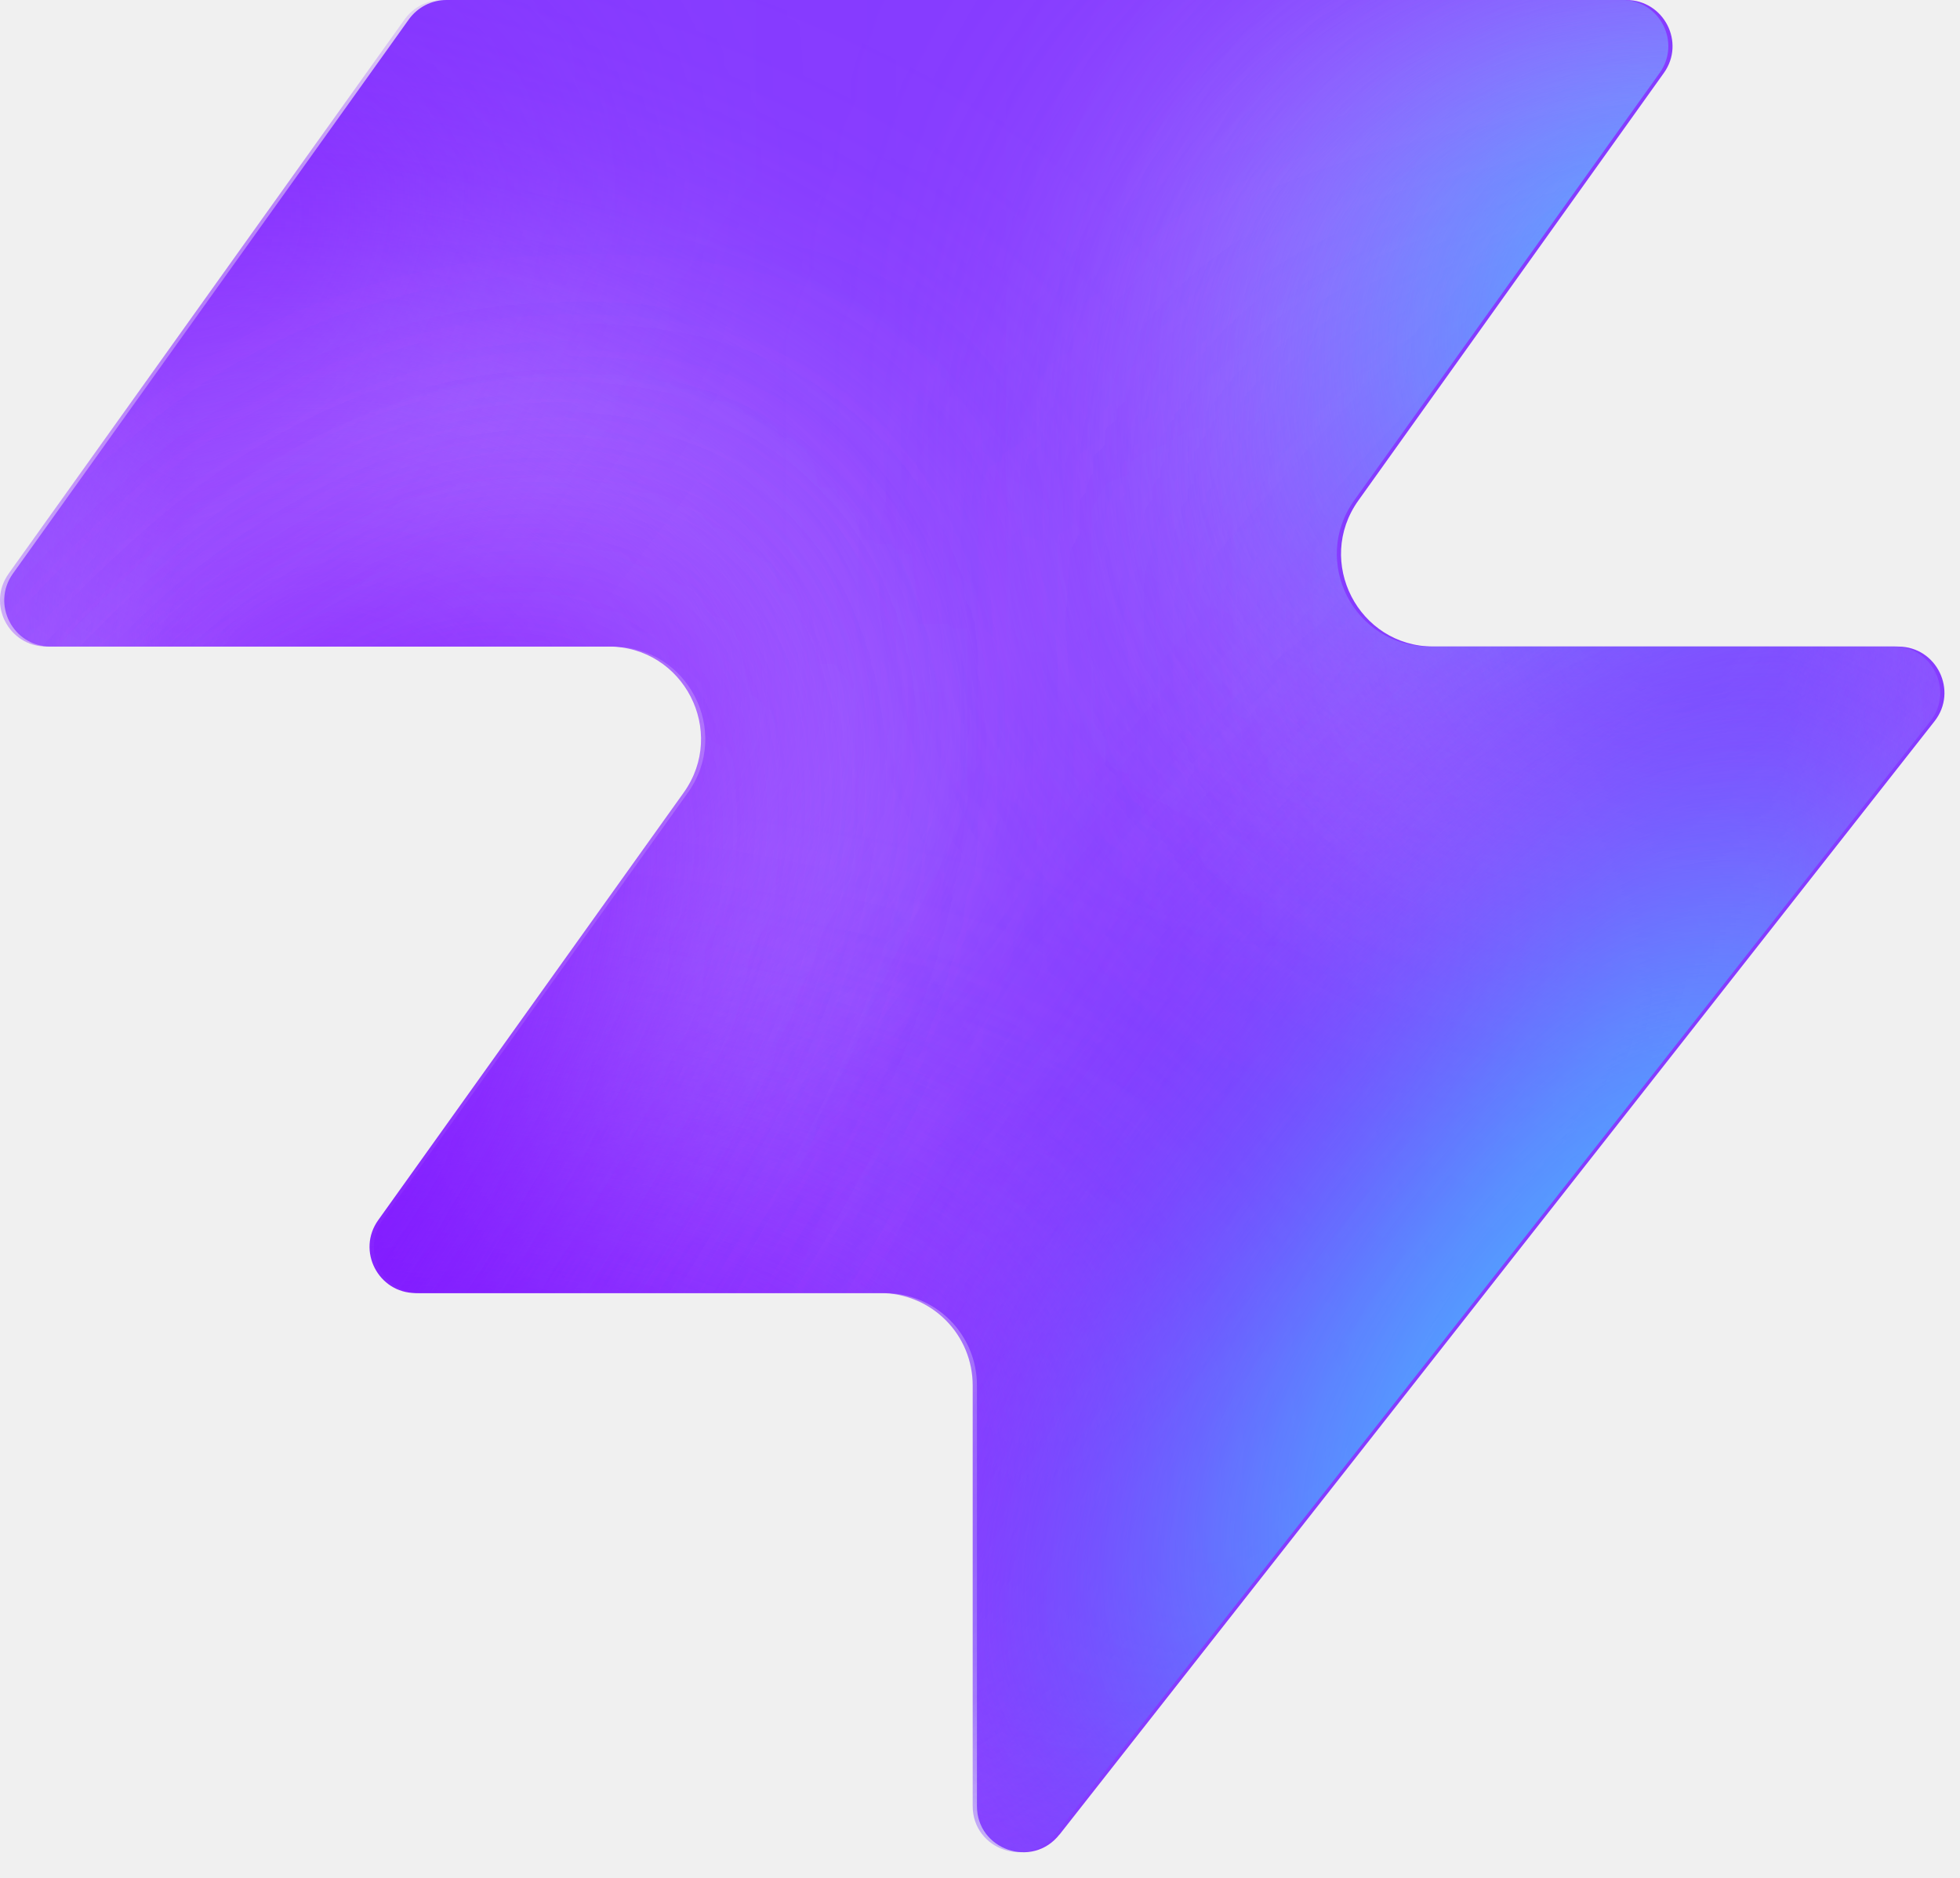
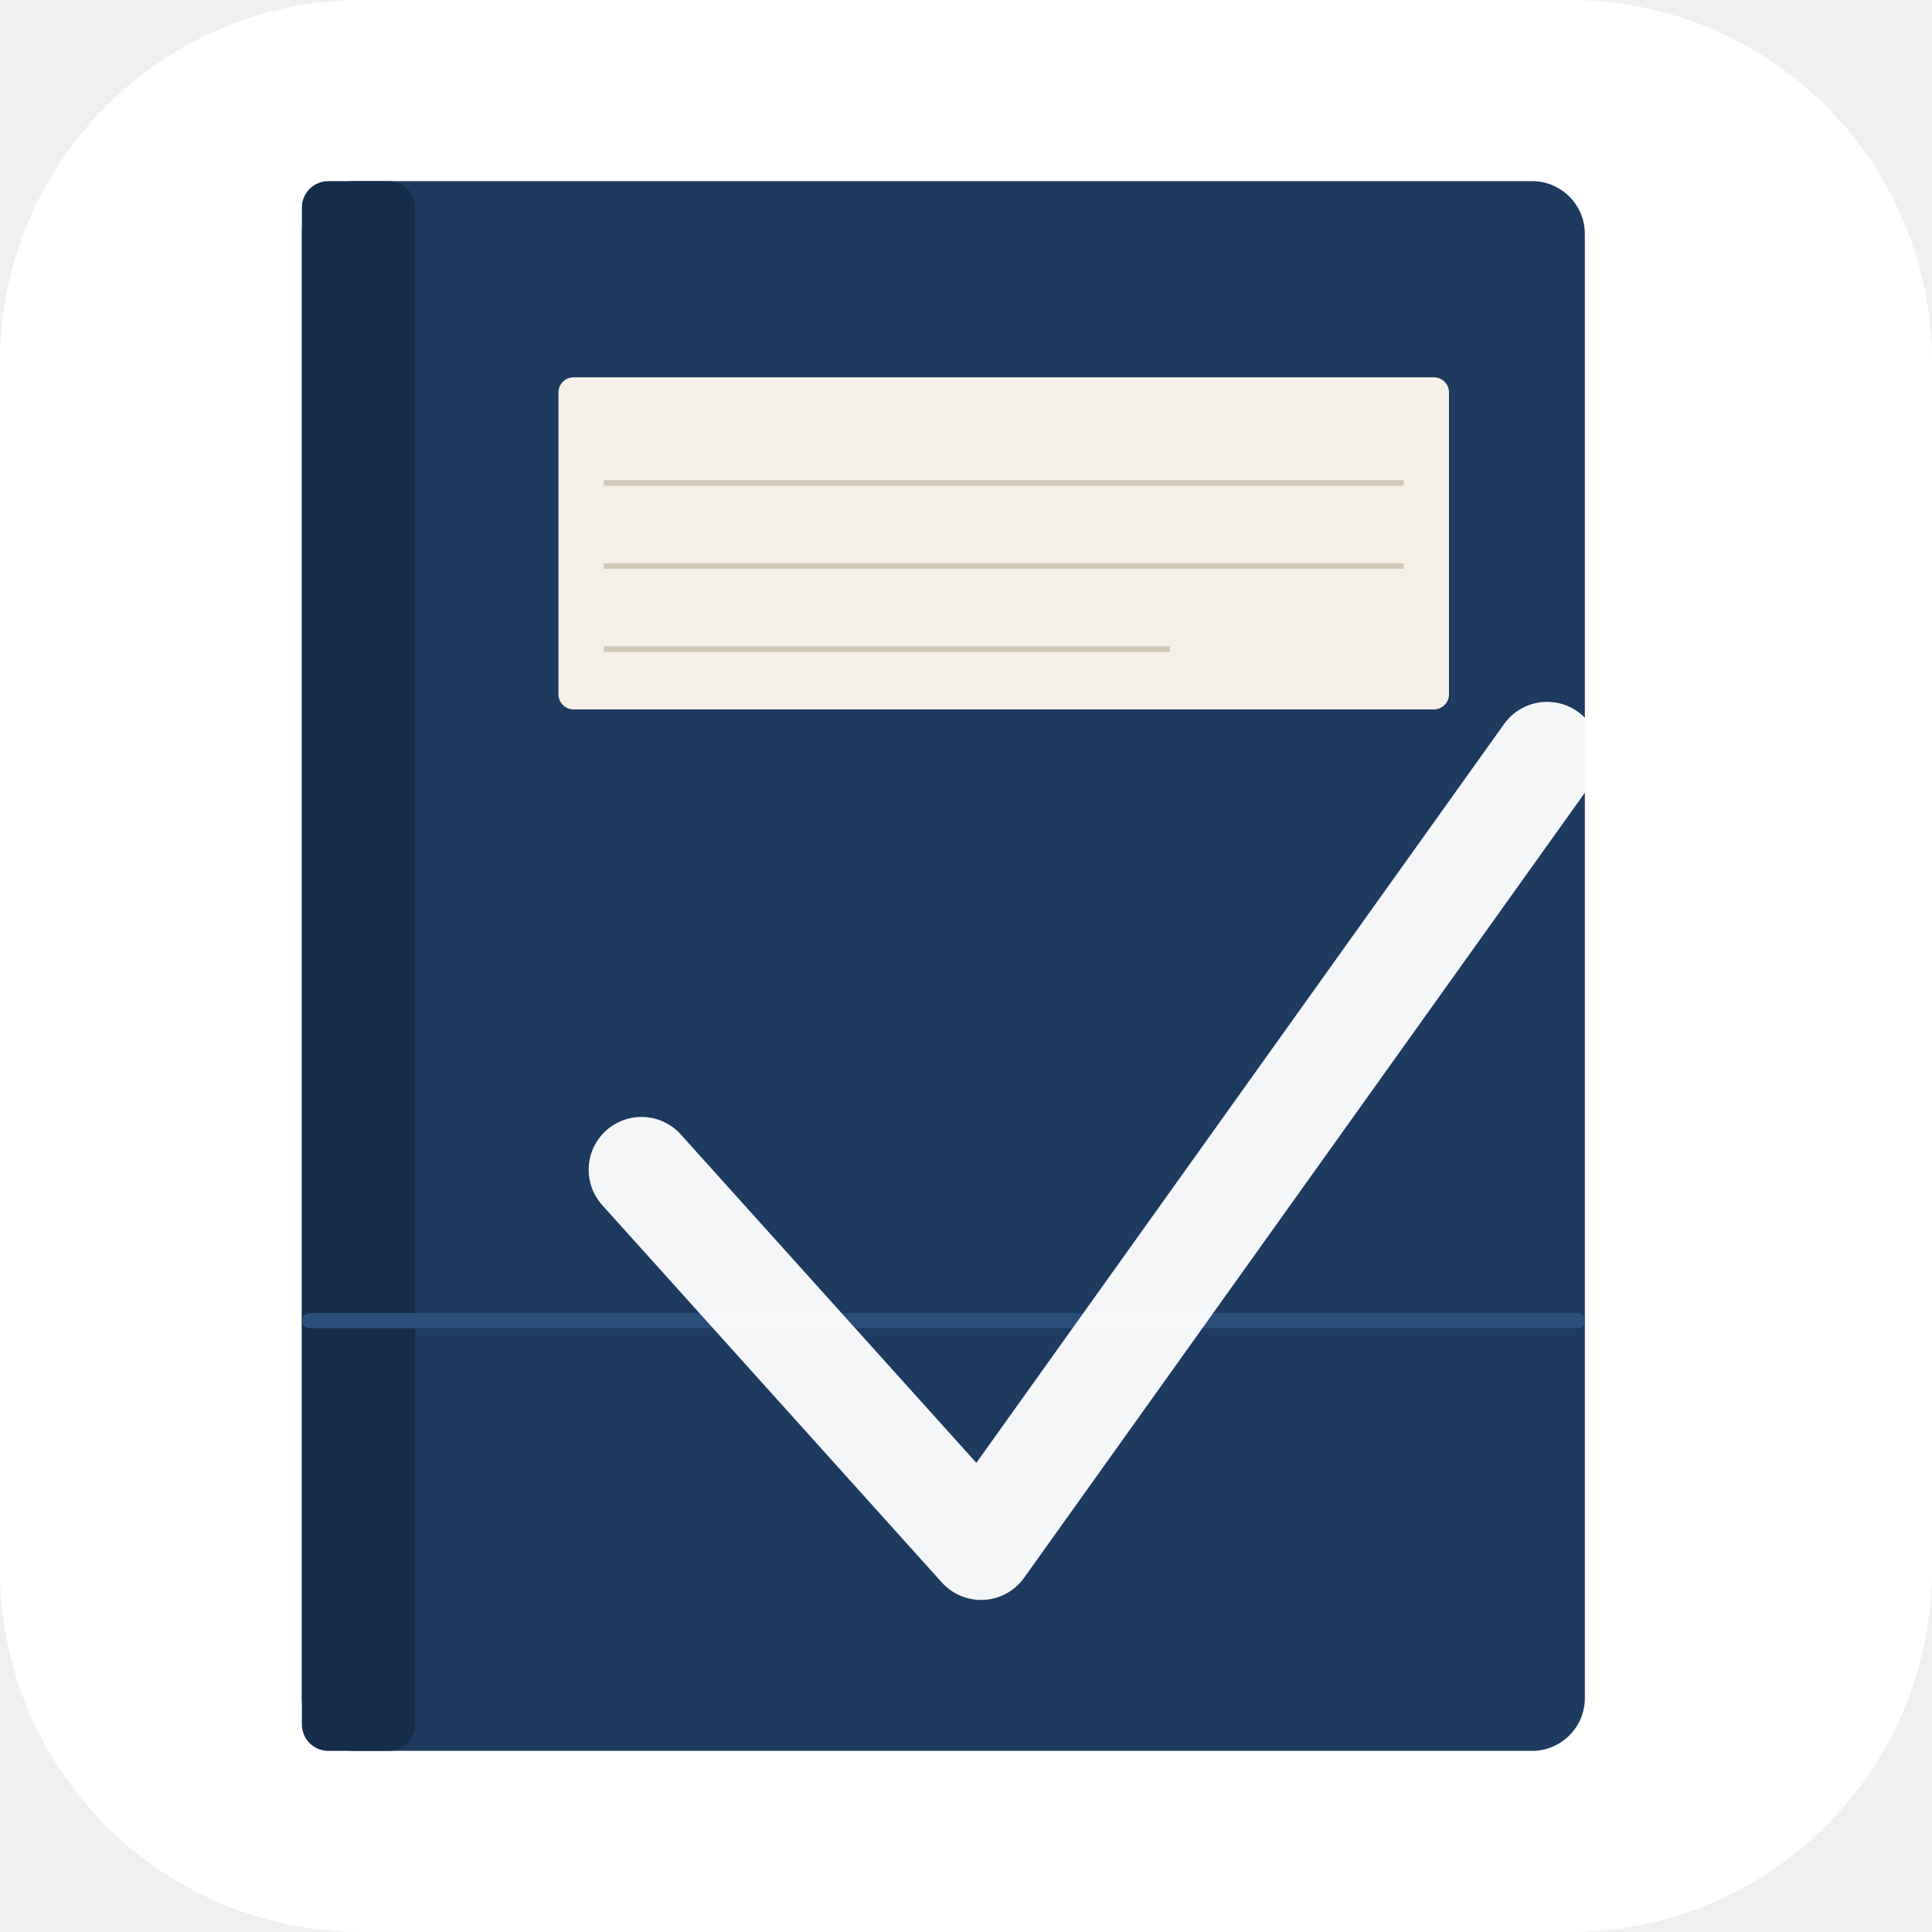
- <svg xmlns="http://www.w3.org/2000/svg" width="48" height="46" fill="none" viewBox="0 0 48 46">
-   <path fill="#863bff" d="M25.946 44.938c-.664.845-2.021.375-2.021-.698V33.937a2.26 2.26 0 0 0-2.262-2.262H10.287c-.92 0-1.456-1.04-.92-1.788l7.48-10.471c1.07-1.497 0-3.578-1.842-3.578H1.237c-.92 0-1.456-1.04-.92-1.788L10.013.474c.214-.297.556-.474.92-.474h28.894c.92 0 1.456 1.04.92 1.788l-7.48 10.471c-1.07 1.498 0 3.579 1.842 3.579h11.377c.943 0 1.473 1.088.89 1.83L25.947 44.94z" style="fill:#863bff;fill:color(display-p3 .525 .23 1);fill-opacity:1" />
-   <mask id="a" width="48" height="46" x="0" y="0" maskUnits="userSpaceOnUse" style="mask-type:alpha">
-     <path fill="#000" d="M25.842 44.938c-.664.844-2.021.375-2.021-.698V33.937a2.26 2.26 0 0 0-2.262-2.262H10.183c-.92 0-1.456-1.04-.92-1.788l7.48-10.471c1.07-1.498 0-3.579-1.842-3.579H1.133c-.92 0-1.456-1.04-.92-1.787L9.91.473c.214-.297.556-.474.92-.474h28.894c.92 0 1.456 1.04.92 1.788l-7.48 10.471c-1.07 1.498 0 3.578 1.842 3.578h11.377c.943 0 1.473 1.088.89 1.832L25.843 44.94z" style="fill:#000;fill-opacity:1" />
-   </mask>
-   <g mask="url(#a)">
-     <g filter="url(#b)">
-       <ellipse cx="5.508" cy="14.704" fill="#ede6ff" rx="5.508" ry="14.704" style="fill:#ede6ff;fill:color(display-p3 .927 .903 1);fill-opacity:1" transform="matrix(.00324 1 1 -.00324 -4.47 31.516)" />
-     </g>
-     <g filter="url(#c)">
-       <ellipse cx="10.399" cy="29.851" fill="#ede6ff" rx="10.399" ry="29.851" style="fill:#ede6ff;fill:color(display-p3 .927 .903 1);fill-opacity:1" transform="matrix(.00324 1 1 -.00324 -39.328 7.883)" />
-     </g>
-     <g filter="url(#d)">
-       <ellipse cx="5.508" cy="30.487" fill="#7e14ff" rx="5.508" ry="30.487" style="fill:#7e14ff;fill:color(display-p3 .492 .077 1);fill-opacity:1" transform="rotate(89.814 -25.913 -14.639)scale(1 -1)" />
-     </g>
-     <g filter="url(#e)">
-       <ellipse cx="5.508" cy="30.599" fill="#7e14ff" rx="5.508" ry="30.599" style="fill:#7e14ff;fill:color(display-p3 .492 .077 1);fill-opacity:1" transform="rotate(89.814 -32.644 -3.334)scale(1 -1)" />
-     </g>
-     <g filter="url(#f)">
-       <ellipse cx="5.508" cy="30.599" fill="#7e14ff" rx="5.508" ry="30.599" style="fill:#7e14ff;fill:color(display-p3 .492 .077 1);fill-opacity:1" transform="matrix(.00324 1 1 -.00324 -34.34 30.47)" />
-     </g>
-     <g filter="url(#g)">
-       <ellipse cx="14.072" cy="22.078" fill="#ede6ff" rx="14.072" ry="22.078" style="fill:#ede6ff;fill:color(display-p3 .927 .903 1);fill-opacity:1" transform="rotate(93.35 24.506 48.493)scale(-1 1)" />
-     </g>
-     <g filter="url(#h)">
-       <ellipse cx="3.47" cy="21.501" fill="#7e14ff" rx="3.47" ry="21.501" style="fill:#7e14ff;fill:color(display-p3 .492 .077 1);fill-opacity:1" transform="rotate(89.009 28.708 47.59)scale(-1 1)" />
-     </g>
-     <g filter="url(#i)">
-       <ellipse cx="3.47" cy="21.501" fill="#7e14ff" rx="3.47" ry="21.501" style="fill:#7e14ff;fill:color(display-p3 .492 .077 1);fill-opacity:1" transform="rotate(89.009 28.708 47.59)scale(-1 1)" />
-     </g>
-     <g filter="url(#j)">
-       <ellipse cx=".387" cy="8.972" fill="#7e14ff" rx="4.407" ry="29.108" style="fill:#7e14ff;fill:color(display-p3 .492 .077 1);fill-opacity:1" transform="rotate(39.51 .387 8.972)" />
-     </g>
-     <g filter="url(#k)">
-       <ellipse cx="47.523" cy="-6.092" fill="#7e14ff" rx="4.407" ry="29.108" style="fill:#7e14ff;fill:color(display-p3 .492 .077 1);fill-opacity:1" transform="rotate(37.892 47.523 -6.092)" />
-     </g>
-     <g filter="url(#l)">
-       <ellipse cx="41.412" cy="6.333" fill="#47bfff" rx="5.971" ry="9.665" style="fill:#47bfff;fill:color(display-p3 .28 .748 1);fill-opacity:1" transform="rotate(37.892 41.412 6.333)" />
-     </g>
-     <g filter="url(#m)">
-       <ellipse cx="-1.879" cy="38.332" fill="#7e14ff" rx="4.407" ry="29.108" style="fill:#7e14ff;fill:color(display-p3 .492 .077 1);fill-opacity:1" transform="rotate(37.892 -1.88 38.332)" />
-     </g>
-     <g filter="url(#n)">
-       <ellipse cx="-1.879" cy="38.332" fill="#7e14ff" rx="4.407" ry="29.108" style="fill:#7e14ff;fill:color(display-p3 .492 .077 1);fill-opacity:1" transform="rotate(37.892 -1.88 38.332)" />
-     </g>
-     <g filter="url(#o)">
-       <ellipse cx="35.651" cy="29.907" fill="#7e14ff" rx="4.407" ry="29.108" style="fill:#7e14ff;fill:color(display-p3 .492 .077 1);fill-opacity:1" transform="rotate(37.892 35.651 29.907)" />
-     </g>
-     <g filter="url(#p)">
-       <ellipse cx="38.418" cy="32.4" fill="#47bfff" rx="5.971" ry="15.297" style="fill:#47bfff;fill:color(display-p3 .28 .748 1);fill-opacity:1" transform="rotate(37.892 38.418 32.4)" />
-     </g>
-   </g>
-   <defs>
-     <filter id="b" width="60.045" height="41.654" x="-19.77" y="16.149" color-interpolation-filters="sRGB" filterUnits="userSpaceOnUse">
-       <feFlood flood-opacity="0" result="BackgroundImageFix" />
-       <feBlend in="SourceGraphic" in2="BackgroundImageFix" result="shape" />
-       <feGaussianBlur result="effect1_foregroundBlur_2002_17158" stdDeviation="7.659" />
-     </filter>
-     <filter id="c" width="90.34" height="51.437" x="-54.613" y="-7.533" color-interpolation-filters="sRGB" filterUnits="userSpaceOnUse">
-       <feFlood flood-opacity="0" result="BackgroundImageFix" />
-       <feBlend in="SourceGraphic" in2="BackgroundImageFix" result="shape" />
-       <feGaussianBlur result="effect1_foregroundBlur_2002_17158" stdDeviation="7.659" />
-     </filter>
-     <filter id="d" width="79.355" height="29.4" x="-49.64" y="2.03" color-interpolation-filters="sRGB" filterUnits="userSpaceOnUse">
-       <feFlood flood-opacity="0" result="BackgroundImageFix" />
-       <feBlend in="SourceGraphic" in2="BackgroundImageFix" result="shape" />
-       <feGaussianBlur result="effect1_foregroundBlur_2002_17158" stdDeviation="4.596" />
-     </filter>
-     <filter id="e" width="79.579" height="29.4" x="-45.045" y="20.029" color-interpolation-filters="sRGB" filterUnits="userSpaceOnUse">
-       <feFlood flood-opacity="0" result="BackgroundImageFix" />
-       <feBlend in="SourceGraphic" in2="BackgroundImageFix" result="shape" />
-       <feGaussianBlur result="effect1_foregroundBlur_2002_17158" stdDeviation="4.596" />
-     </filter>
-     <filter id="f" width="79.579" height="29.4" x="-43.513" y="21.178" color-interpolation-filters="sRGB" filterUnits="userSpaceOnUse">
-       <feFlood flood-opacity="0" result="BackgroundImageFix" />
-       <feBlend in="SourceGraphic" in2="BackgroundImageFix" result="shape" />
-       <feGaussianBlur result="effect1_foregroundBlur_2002_17158" stdDeviation="4.596" />
-     </filter>
-     <filter id="g" width="74.749" height="58.852" x="15.756" y="-17.901" color-interpolation-filters="sRGB" filterUnits="userSpaceOnUse">
-       <feFlood flood-opacity="0" result="BackgroundImageFix" />
-       <feBlend in="SourceGraphic" in2="BackgroundImageFix" result="shape" />
-       <feGaussianBlur result="effect1_foregroundBlur_2002_17158" stdDeviation="7.659" />
-     </filter>
-     <filter id="h" width="61.377" height="25.362" x="23.548" y="2.284" color-interpolation-filters="sRGB" filterUnits="userSpaceOnUse">
-       <feFlood flood-opacity="0" result="BackgroundImageFix" />
-       <feBlend in="SourceGraphic" in2="BackgroundImageFix" result="shape" />
-       <feGaussianBlur result="effect1_foregroundBlur_2002_17158" stdDeviation="4.596" />
-     </filter>
-     <filter id="i" width="61.377" height="25.362" x="23.548" y="2.284" color-interpolation-filters="sRGB" filterUnits="userSpaceOnUse">
-       <feFlood flood-opacity="0" result="BackgroundImageFix" />
-       <feBlend in="SourceGraphic" in2="BackgroundImageFix" result="shape" />
-       <feGaussianBlur result="effect1_foregroundBlur_2002_17158" stdDeviation="4.596" />
-     </filter>
-     <filter id="j" width="56.045" height="63.649" x="-27.636" y="-22.853" color-interpolation-filters="sRGB" filterUnits="userSpaceOnUse">
-       <feFlood flood-opacity="0" result="BackgroundImageFix" />
-       <feBlend in="SourceGraphic" in2="BackgroundImageFix" result="shape" />
-       <feGaussianBlur result="effect1_foregroundBlur_2002_17158" stdDeviation="4.596" />
-     </filter>
-     <filter id="k" width="54.814" height="64.646" x="20.116" y="-38.415" color-interpolation-filters="sRGB" filterUnits="userSpaceOnUse">
-       <feFlood flood-opacity="0" result="BackgroundImageFix" />
-       <feBlend in="SourceGraphic" in2="BackgroundImageFix" result="shape" />
-       <feGaussianBlur result="effect1_foregroundBlur_2002_17158" stdDeviation="4.596" />
-     </filter>
-     <filter id="l" width="33.541" height="35.313" x="24.641" y="-11.323" color-interpolation-filters="sRGB" filterUnits="userSpaceOnUse">
-       <feFlood flood-opacity="0" result="BackgroundImageFix" />
-       <feBlend in="SourceGraphic" in2="BackgroundImageFix" result="shape" />
-       <feGaussianBlur result="effect1_foregroundBlur_2002_17158" stdDeviation="4.596" />
-     </filter>
-     <filter id="m" width="54.814" height="64.646" x="-29.286" y="6.009" color-interpolation-filters="sRGB" filterUnits="userSpaceOnUse">
-       <feFlood flood-opacity="0" result="BackgroundImageFix" />
-       <feBlend in="SourceGraphic" in2="BackgroundImageFix" result="shape" />
-       <feGaussianBlur result="effect1_foregroundBlur_2002_17158" stdDeviation="4.596" />
-     </filter>
-     <filter id="n" width="54.814" height="64.646" x="-29.286" y="6.009" color-interpolation-filters="sRGB" filterUnits="userSpaceOnUse">
-       <feFlood flood-opacity="0" result="BackgroundImageFix" />
-       <feBlend in="SourceGraphic" in2="BackgroundImageFix" result="shape" />
-       <feGaussianBlur result="effect1_foregroundBlur_2002_17158" stdDeviation="4.596" />
-     </filter>
-     <filter id="o" width="54.814" height="64.646" x="8.244" y="-2.416" color-interpolation-filters="sRGB" filterUnits="userSpaceOnUse">
-       <feFlood flood-opacity="0" result="BackgroundImageFix" />
-       <feBlend in="SourceGraphic" in2="BackgroundImageFix" result="shape" />
-       <feGaussianBlur result="effect1_foregroundBlur_2002_17158" stdDeviation="4.596" />
-     </filter>
-     <filter id="p" width="39.409" height="43.623" x="18.713" y="10.588" color-interpolation-filters="sRGB" filterUnits="userSpaceOnUse">
-       <feFlood flood-opacity="0" result="BackgroundImageFix" />
-       <feBlend in="SourceGraphic" in2="BackgroundImageFix" result="shape" />
-       <feGaussianBlur result="effect1_foregroundBlur_2002_17158" stdDeviation="4.596" />
-     </filter>
-   </defs>
+ <svg xmlns="http://www.w3.org/2000/svg" viewBox="0 0 512 512">
+   <rect width="512" height="512" rx="96" fill="#ffffff" />
+   <rect x="80" y="48" width="340" height="416" rx="14" fill="#1e3a5f" />
+   <rect x="80" y="48" width="30" height="416" rx="7" fill="#152c4a" />
+   <rect x="80" y="348" width="340" height="4" fill="#2a4d7a" rx="2" />
+   <rect x="148" y="100" width="236" height="88" rx="4" fill="#f5f0e8" />
+   <line x1="160" y1="128" x2="372" y2="128" stroke="#d0c8b8" stroke-width="1.5" />
+   <line x1="160" y1="150" x2="372" y2="150" stroke="#d0c8b8" stroke-width="1.5" />
+   <line x1="160" y1="172" x2="310" y2="172" stroke="#d0c8b8" stroke-width="1.5" />
+   <polyline points="170,310 260,410 410,200" fill="none" stroke="#ffffff" stroke-width="28" stroke-linecap="round" stroke-linejoin="round" opacity="0.95" />
</svg>
